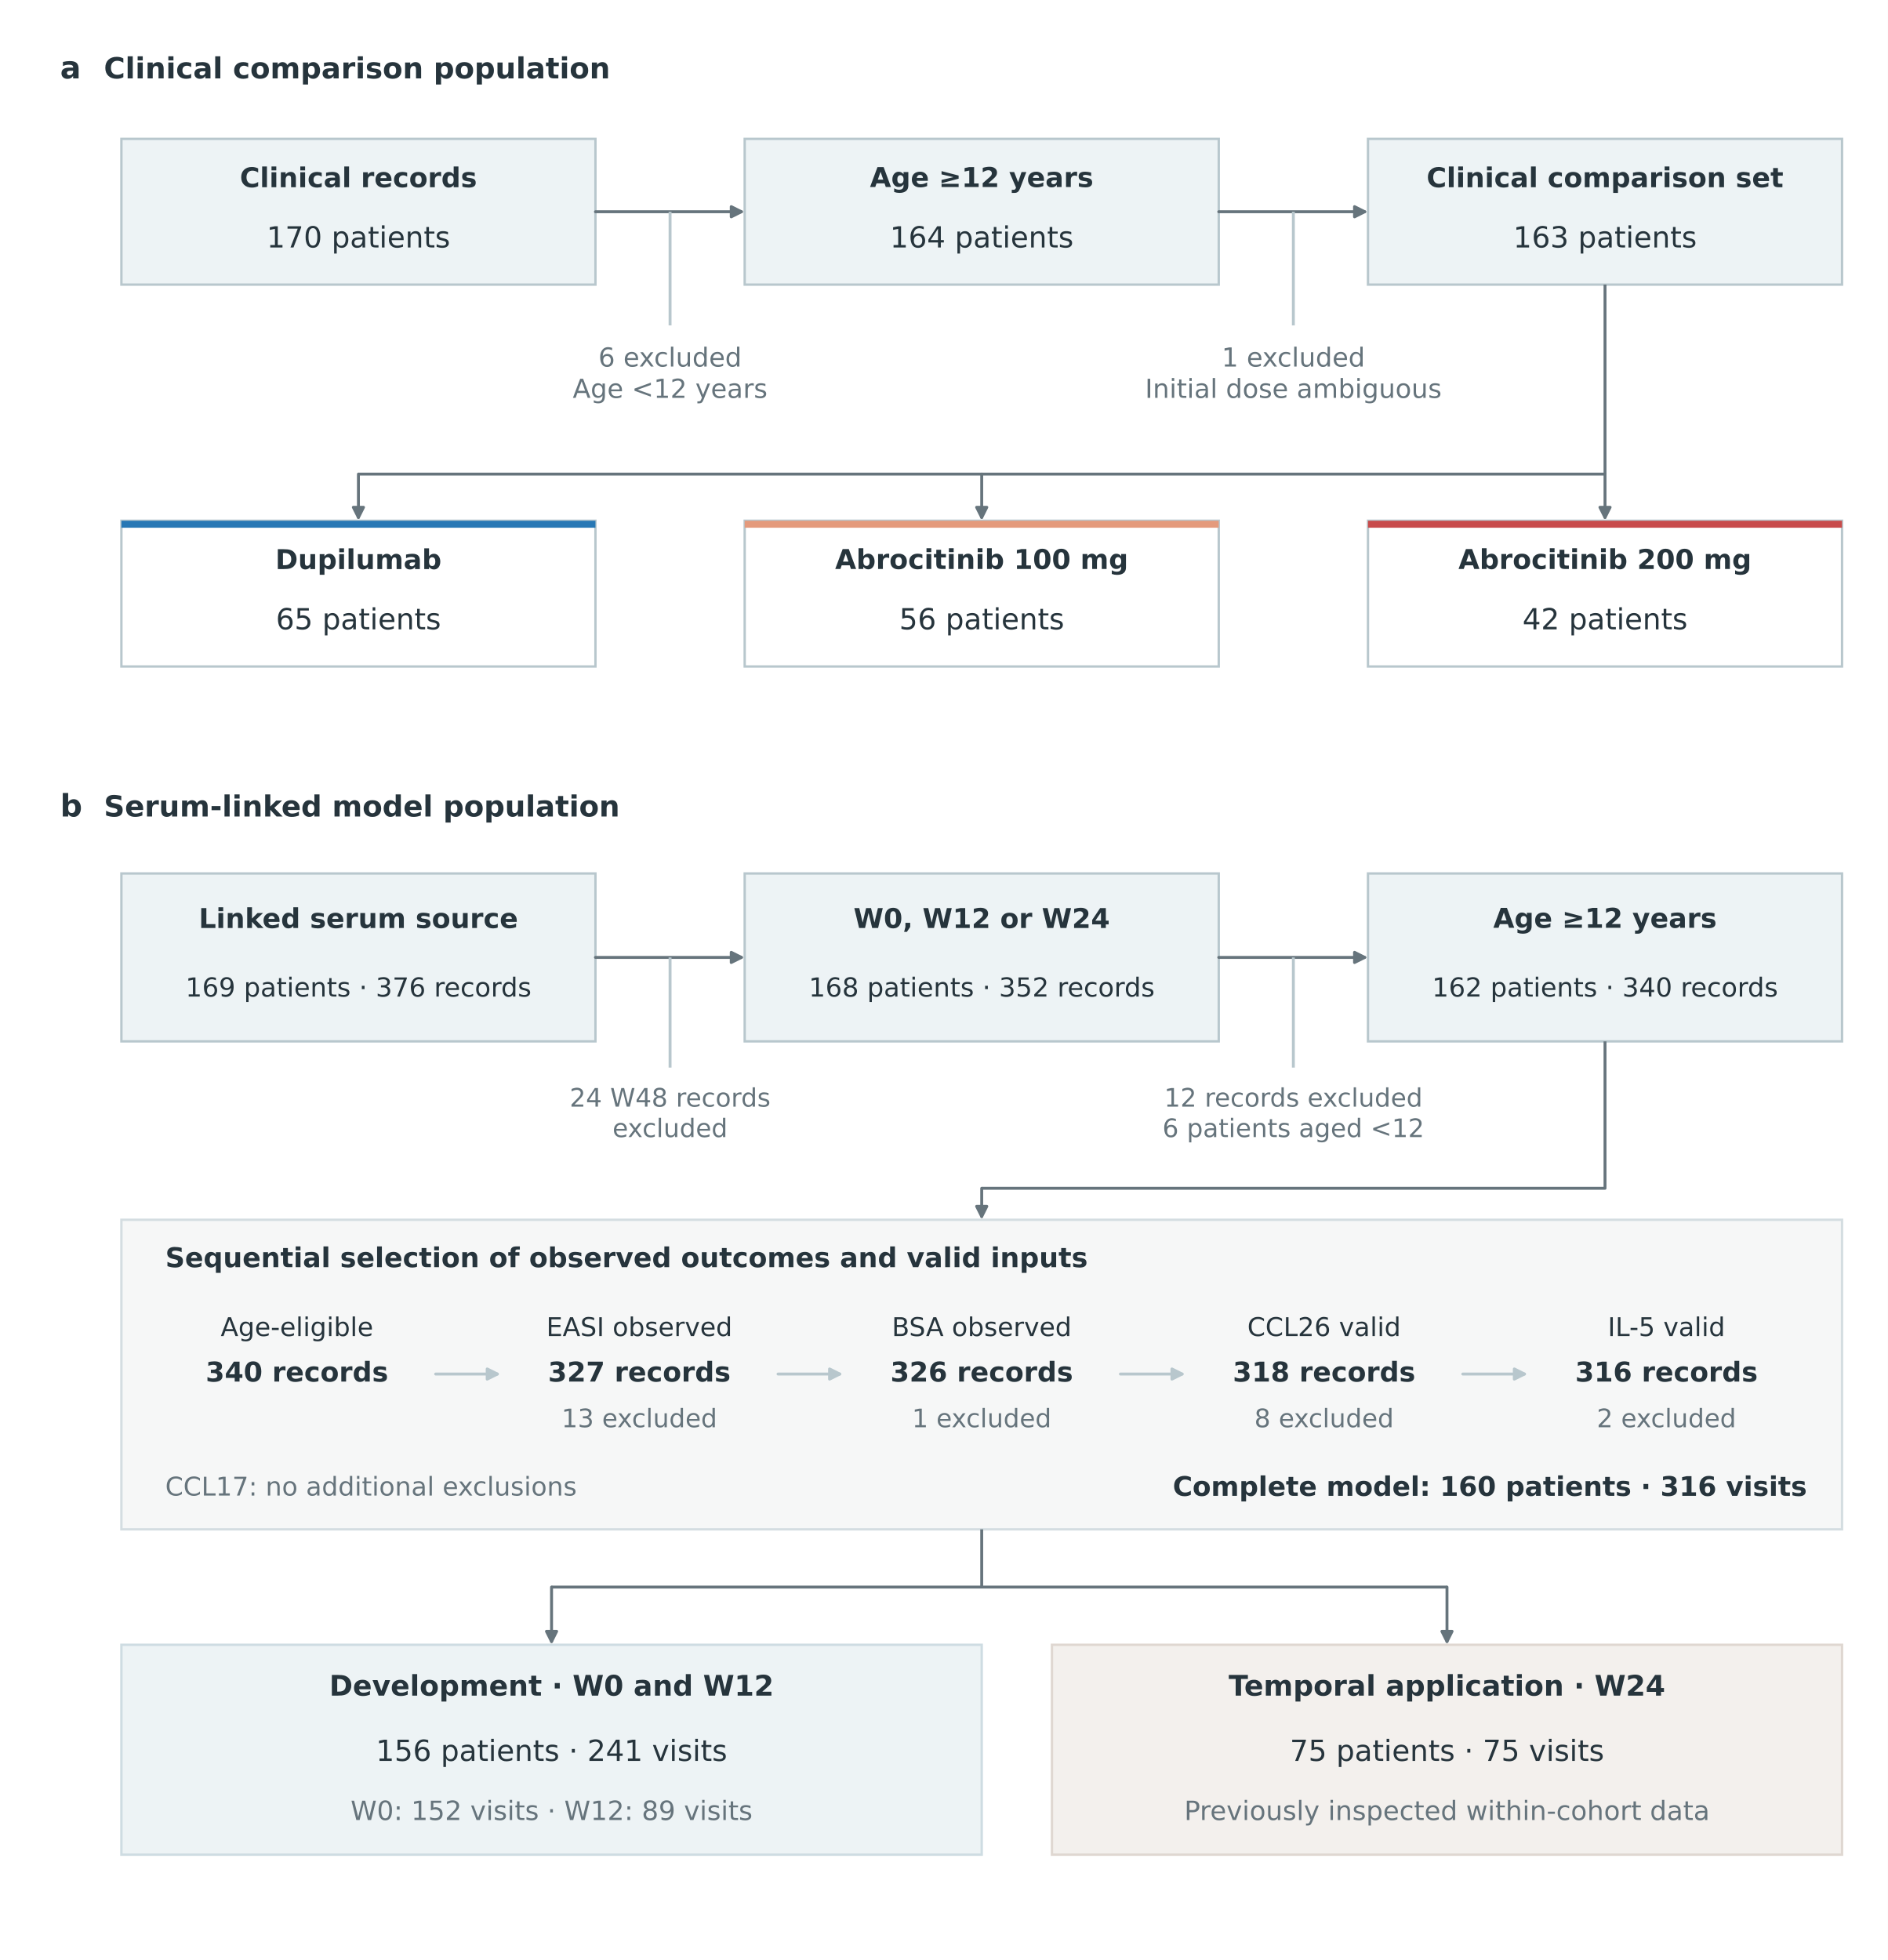
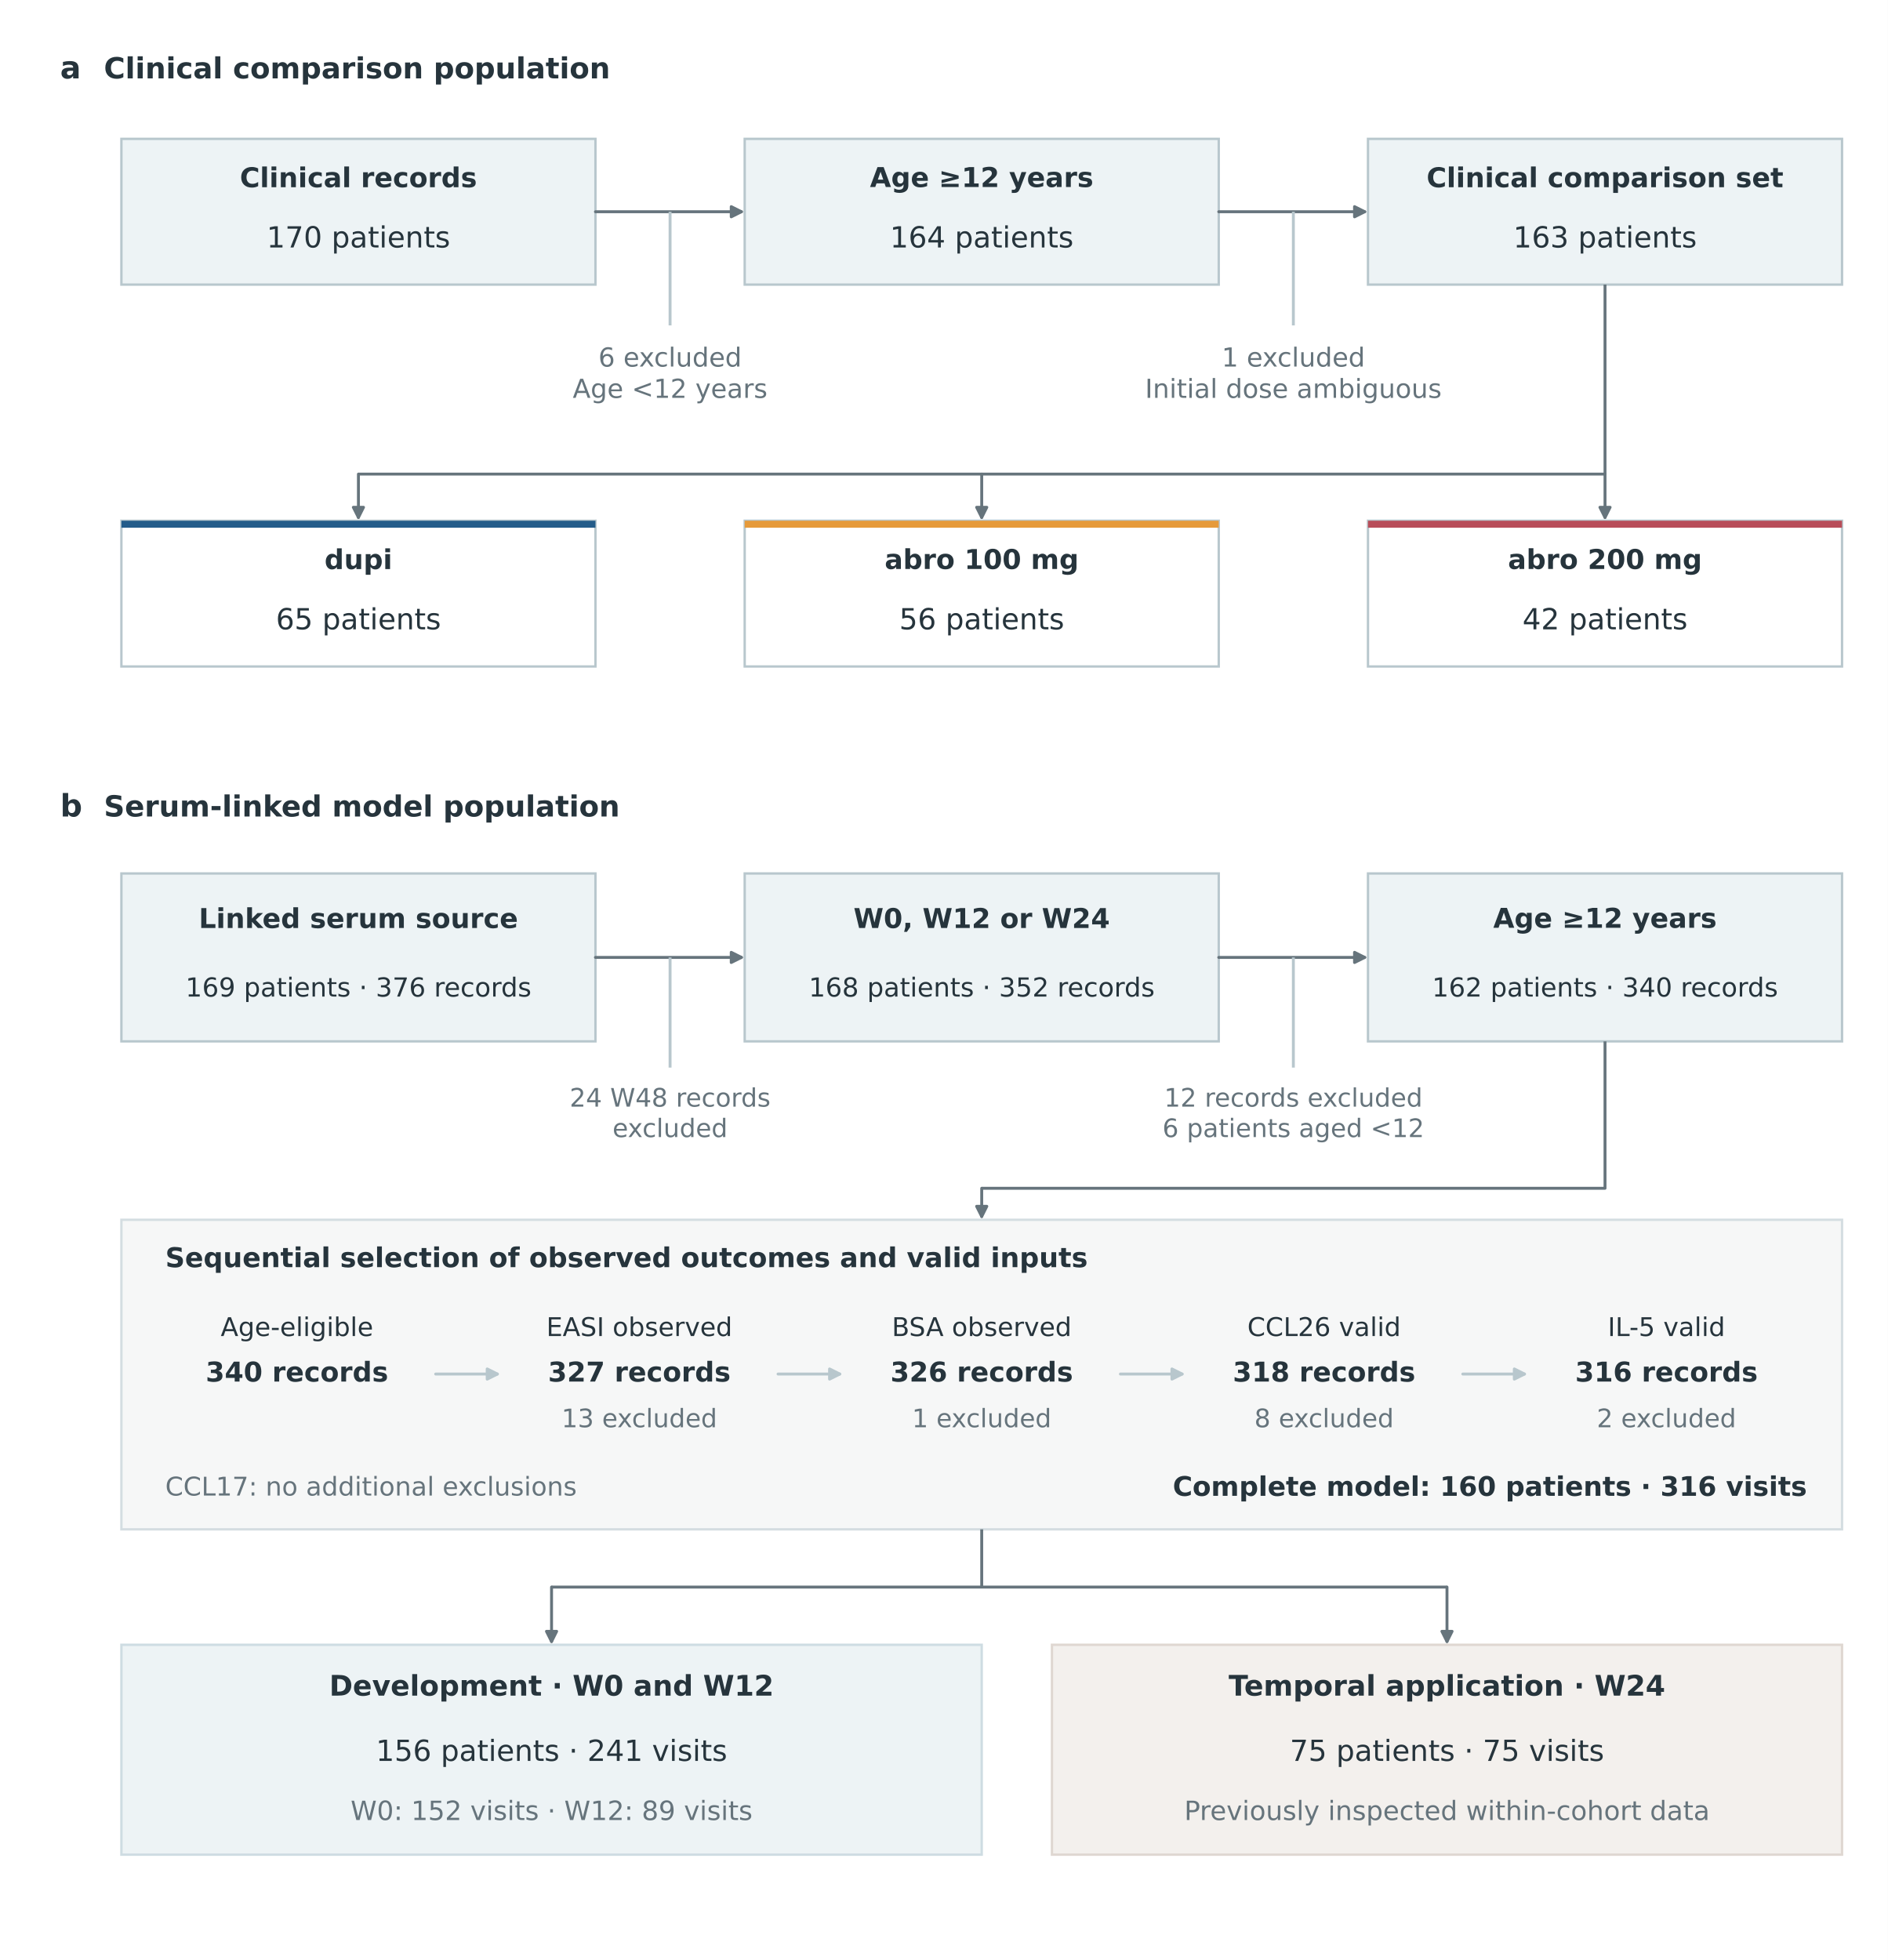
<svg xmlns="http://www.w3.org/2000/svg" width="518.74pt" height="538.583pt" viewBox="0 0 518.74 538.583" version="1.1">
  <defs>
    <style type="text/css">*{stroke-linejoin: round; stroke-linecap: butt}</style>
  </defs>
  <g id="figure_1">
    <g id="patch_1">
      <path d="M 0 538.583  L 518.74 538.583  L 518.74 0  L 0 0  z " style="fill: #ffffff" />
    </g>
    <g id="axes_1">
      <g id="patch_2">
        <path d="M 33.355 78.208  L 163.611 78.208  L 163.611 38.157  L 33.355 38.157  z " clip-path="url(#p614aa645d4)" style="fill: #edf3f5; stroke: #b8c7cd; stroke-width: 0.65; stroke-linejoin: miter" />
      </g>
      <g id="patch_3">
        <path d="M 204.617 78.208  L 334.873 78.208  L 334.873 38.157  L 204.617 38.157  z " clip-path="url(#p614aa645d4)" style="fill: #edf3f5; stroke: #b8c7cd; stroke-width: 0.65; stroke-linejoin: miter" />
      </g>
      <g id="patch_4">
        <path d="M 375.879 78.208  L 506.135 78.208  L 506.135 38.157  L 375.879 38.157  z " clip-path="url(#p614aa645d4)" style="fill: #edf3f5; stroke: #b8c7cd; stroke-width: 0.65; stroke-linejoin: miter" />
      </g>
      <g id="patch_5">
        <path d="M 33.355 183.142  L 163.611 183.142  L 163.611 143.091  L 33.355 143.091  z " clip-path="url(#p614aa645d4)" style="fill: #ffffff; stroke: #b8c7cd; stroke-width: 0.65; stroke-linejoin: miter" />
      </g>
      <g id="patch_6">
        <path d="M 204.617 183.142  L 334.873 183.142  L 334.873 143.091  L 204.617 143.091  z " clip-path="url(#p614aa645d4)" style="fill: #ffffff; stroke: #b8c7cd; stroke-width: 0.65; stroke-linejoin: miter" />
      </g>
      <g id="patch_7">
        <path d="M 375.879 183.142  L 506.135 183.142  L 506.135 143.091  L 375.879 143.091  z " clip-path="url(#p614aa645d4)" style="fill: #ffffff; stroke: #b8c7cd; stroke-width: 0.65; stroke-linejoin: miter" />
      </g>
      <g id="patch_8">
        <path d="M 163.611 58.183  Q 184.114 58.183 203.723 58.183  " clip-path="url(#p614aa645d4)" style="fill: none; stroke: #66747c; stroke-width: 0.8; stroke-linecap: round" />
        <path d="M 200.923 56.783  L 203.723 58.183  L 200.923 59.583  z " clip-path="url(#p614aa645d4)" style="fill: #66747c; stroke: #66747c; stroke-width: 0.8; stroke-linecap: round" />
      </g>
      <g id="patch_9">
        <path d="M 334.873 58.183  Q 355.376 58.183 374.985 58.183  " clip-path="url(#p614aa645d4)" style="fill: none; stroke: #66747c; stroke-width: 0.8; stroke-linecap: round" />
        <path d="M 372.185 56.783  L 374.985 58.183  L 372.185 59.583  z " clip-path="url(#p614aa645d4)" style="fill: #66747c; stroke: #66747c; stroke-width: 0.8; stroke-linecap: round" />
      </g>
      <g id="line2d_1">
        <path d="M 184.114 58.183  L 184.114 89.423  " clip-path="url(#p614aa645d4)" style="fill: none; stroke: #b8c7cd; stroke-width: 0.8" />
      </g>
      <g id="line2d_2">
        <path d="M 355.376 58.183  L 355.376 89.423  " clip-path="url(#p614aa645d4)" style="fill: none; stroke: #b8c7cd; stroke-width: 0.8" />
      </g>
      <g id="line2d_3">
        <path d="M 441.007 78.208  L 441.007 130.275  " clip-path="url(#p614aa645d4)" style="fill: none; stroke: #66747c; stroke-width: 0.8" />
      </g>
      <g id="line2d_4">
        <path d="M 98.483 130.275  L 441.007 130.275  " clip-path="url(#p614aa645d4)" style="fill: none; stroke: #66747c; stroke-width: 0.8" />
      </g>
      <g id="patch_10">
        <path d="M 98.483 130.275  Q 98.483 136.683 98.483 142.197  " clip-path="url(#p614aa645d4)" style="fill: none; stroke: #66747c; stroke-width: 0.8; stroke-linecap: round" />
        <path d="M 99.883 139.397  L 98.483 142.197  L 97.083 139.397  z " clip-path="url(#p614aa645d4)" style="fill: #66747c; stroke: #66747c; stroke-width: 0.8; stroke-linecap: round" />
      </g>
      <g id="patch_11">
-         <path d="M 33.355 145.014  L 163.611 145.014  L 163.611 143.091  L 33.355 143.091  z " clip-path="url(#p614aa645d4)" style="fill: #2878b5" />
+         <path d="M 33.355 145.014  L 163.611 145.014  L 163.611 143.091  L 33.355 143.091  z " clip-path="url(#p614aa645d4)" style="fill: #245c8a" />
      </g>
      <g id="patch_12">
        <path d="M 269.745 130.275  Q 269.745 136.683 269.745 142.197  " clip-path="url(#p614aa645d4)" style="fill: none; stroke: #66747c; stroke-width: 0.8; stroke-linecap: round" />
        <path d="M 271.145 139.397  L 269.745 142.197  L 268.345 139.397  z " clip-path="url(#p614aa645d4)" style="fill: #66747c; stroke: #66747c; stroke-width: 0.8; stroke-linecap: round" />
      </g>
      <g id="patch_13">
-         <path d="M 204.617 145.014  L 334.873 145.014  L 334.873 143.091  L 204.617 143.091  z " clip-path="url(#p614aa645d4)" style="fill: #e49a7c" />
+         <path d="M 204.617 145.014  L 334.873 145.014  L 334.873 143.091  L 204.617 143.091  z " clip-path="url(#p614aa645d4)" style="fill: #e69a3a" />
      </g>
      <g id="patch_14">
        <path d="M 441.007 130.275  Q 441.007 136.683 441.007 142.197  " clip-path="url(#p614aa645d4)" style="fill: none; stroke: #66747c; stroke-width: 0.8; stroke-linecap: round" />
        <path d="M 442.407 139.397  L 441.007 142.197  L 439.607 139.397  z " clip-path="url(#p614aa645d4)" style="fill: #66747c; stroke: #66747c; stroke-width: 0.8; stroke-linecap: round" />
      </g>
      <g id="patch_15">
-         <path d="M 375.879 145.014  L 506.135 145.014  L 506.135 143.091  L 375.879 143.091  z " clip-path="url(#p614aa645d4)" style="fill: #c84b4b" />
+         <path d="M 375.879 145.014  L 506.135 145.014  L 506.135 143.091  L 375.879 143.091  z " clip-path="url(#p614aa645d4)" style="fill: #b84d59" />
      </g>
      <g id="text_1">
        <text style="fill: #26343c; font: 700 8.5px 'DejaVu Sans'; text-anchor: start" x="16.531" y="21.545" transform="rotate(-0 16.53071 21.54488)">a</text>
      </g>
      <g id="text_2">
        <text style="fill: #26343c; font: 700 8px 'DejaVu Sans'; text-anchor: start" x="28.531" y="21.545" transform="rotate(-0 28.53071 21.54488)">Clinical comparison population</text>
      </g>
      <g id="text_3">
        <text style="fill: #26343c; font: 700 7.5px 'DejaVu Sans'; text-anchor: middle" x="98.483" y="51.441" transform="rotate(-0 98.48282 51.44102)">Clinical records</text>
      </g>
      <g id="text_4">
        <text style="fill: #26343c; font: 8px 'DejaVu Sans'; text-anchor: middle" x="98.483" y="68" transform="rotate(-0 98.48282 67.99996)">170 patients</text>
      </g>
      <g id="text_5">
        <text style="fill: #26343c; font: 700 7.5px 'DejaVu Sans'; text-anchor: middle" x="269.745" y="51.382" transform="rotate(-0 269.7449 51.38242)">Age ≥12 years</text>
      </g>
      <g id="text_6">
        <text style="fill: #26343c; font: 8px 'DejaVu Sans'; text-anchor: middle" x="269.745" y="68" transform="rotate(-0 269.7449 67.99996)">164 patients</text>
      </g>
      <g id="text_7">
        <text style="fill: #26343c; font: 700 7.5px 'DejaVu Sans'; text-anchor: middle" x="441.007" y="51.441" transform="rotate(-0 441.0069 51.44102)">Clinical comparison set</text>
      </g>
      <g id="text_8">
        <text style="fill: #26343c; font: 8px 'DejaVu Sans'; text-anchor: middle" x="441.007" y="68" transform="rotate(-0 441.0069 67.99996)">163 patients</text>
      </g>
      <g id="text_9">
        <text style="fill: #66747c; font: 7.2px 'DejaVu Sans'" transform="translate(164.4123 100.722)">6 excluded</text>
        <text style="fill: #66747c; font: 7.2px 'DejaVu Sans'" transform="translate(157.3574 109.3315)">Age &lt;12 years</text>
      </g>
      <g id="text_10">
        <text style="fill: #66747c; font: 7.2px 'DejaVu Sans'" transform="translate(335.6744 100.722)">1 excluded</text>
        <text style="fill: #66747c; font: 7.2px 'DejaVu Sans'" transform="translate(314.6228 109.3315)">Initial dose ambiguous</text>
      </g>
      <g id="text_11">
-         <text style="fill: #26343c; font: 700 7.5px 'DejaVu Sans'; text-anchor: middle" x="98.483" y="156.375" transform="rotate(-0 98.48282 156.375)">Dupilumab</text>
+         <text style="fill: #26343c; font: 700 7.5px 'DejaVu Sans'; text-anchor: middle" x="98.483" y="156.375" transform="rotate(-0 98.48282 156.375)">dupi</text>
      </g>
      <g id="text_12">
        <text style="fill: #26343c; font: 8px 'DejaVu Sans'; text-anchor: middle" x="98.483" y="172.934" transform="rotate(-0 98.48282 172.934)">65 patients</text>
      </g>
      <g id="text_13">
-         <text style="fill: #26343c; font: 700 7.5px 'DejaVu Sans'; text-anchor: middle" x="269.745" y="156.346" transform="rotate(-0 269.7449 156.3458)">Abrocitinib 100 mg</text>
+         <text style="fill: #26343c; font: 700 7.5px 'DejaVu Sans'; text-anchor: middle" x="269.745" y="156.346" transform="rotate(-0 269.7449 156.3458)">abro 100 mg</text>
      </g>
      <g id="text_14">
        <text style="fill: #26343c; font: 8px 'DejaVu Sans'; text-anchor: middle" x="269.745" y="172.934" transform="rotate(-0 269.7449 172.934)">56 patients</text>
      </g>
      <g id="text_15">
-         <text style="fill: #26343c; font: 700 7.5px 'DejaVu Sans'; text-anchor: middle" x="441.007" y="156.346" transform="rotate(-0 441.0069 156.3458)">Abrocitinib 200 mg</text>
+         <text style="fill: #26343c; font: 700 7.5px 'DejaVu Sans'; text-anchor: middle" x="441.007" y="156.346" transform="rotate(-0 441.0069 156.3458)">abro 200 mg</text>
      </g>
      <g id="text_16">
        <text style="fill: #26343c; font: 8px 'DejaVu Sans'; text-anchor: middle" x="441.007" y="172.934" transform="rotate(-0 441.0069 172.934)">42 patients</text>
      </g>
    </g>
    <g id="axes_2">
      <g id="patch_16">
        <path d="M 33.355 286.154  L 163.611 286.154  L 163.611 240.015  L 33.355 240.015  z " clip-path="url(#p40de66ce70)" style="fill: #edf3f5; stroke: #b8c7cd; stroke-width: 0.65; stroke-linejoin: miter" />
      </g>
      <g id="patch_17">
        <path d="M 204.617 286.154  L 334.873 286.154  L 334.873 240.015  L 204.617 240.015  z " clip-path="url(#p40de66ce70)" style="fill: #edf3f5; stroke: #b8c7cd; stroke-width: 0.65; stroke-linejoin: miter" />
      </g>
      <g id="patch_18">
        <path d="M 375.879 286.154  L 506.135 286.154  L 506.135 240.015  L 375.879 240.015  z " clip-path="url(#p40de66ce70)" style="fill: #edf3f5; stroke: #b8c7cd; stroke-width: 0.65; stroke-linejoin: miter" />
      </g>
      <g id="patch_19">
        <path d="M 33.355 420.245  L 506.135 420.245  L 506.135 335.177  L 33.355 335.177  z " clip-path="url(#p40de66ce70)" style="fill: #f6f7f7; stroke: #d4dde1; stroke-width: 0.65; stroke-linejoin: miter" />
      </g>
      <g id="patch_20">
        <path d="M 33.355 509.639  L 269.745 509.639  L 269.745 451.966  L 33.355 451.966  z " clip-path="url(#p40de66ce70)" style="fill: #edf3f5; stroke: #cedce2; stroke-width: 0.65; stroke-linejoin: miter" />
      </g>
      <g id="patch_21">
        <path d="M 289.042 509.639  L 506.135 509.639  L 506.135 451.966  L 289.042 451.966  z " clip-path="url(#p40de66ce70)" style="fill: #f3f0ed; stroke: #dfd7d1; stroke-width: 0.65; stroke-linejoin: miter" />
      </g>
      <g id="patch_22">
        <path d="M 163.611 263.084  Q 184.114 263.084 203.723 263.084  " clip-path="url(#p40de66ce70)" style="fill: none; stroke: #66747c; stroke-width: 0.8; stroke-linecap: round" />
        <path d="M 200.923 261.684  L 203.723 263.084  L 200.923 264.484  z " clip-path="url(#p40de66ce70)" style="fill: #66747c; stroke: #66747c; stroke-width: 0.8; stroke-linecap: round" />
      </g>
      <g id="patch_23">
        <path d="M 334.873 263.084  Q 355.376 263.084 374.985 263.084  " clip-path="url(#p40de66ce70)" style="fill: none; stroke: #66747c; stroke-width: 0.8; stroke-linecap: round" />
        <path d="M 372.185 261.684  L 374.985 263.084  L 372.185 264.484  z " clip-path="url(#p40de66ce70)" style="fill: #66747c; stroke: #66747c; stroke-width: 0.8; stroke-linecap: round" />
      </g>
      <g id="line2d_5">
        <path d="M 184.114 263.084  L 184.114 293.363  " clip-path="url(#p40de66ce70)" style="fill: none; stroke: #b8c7cd; stroke-width: 0.8" />
      </g>
      <g id="line2d_6">
        <path d="M 355.376 263.084  L 355.376 293.363  " clip-path="url(#p40de66ce70)" style="fill: none; stroke: #b8c7cd; stroke-width: 0.8" />
      </g>
      <g id="line2d_7">
        <path d="M 441.007 286.154  L 441.007 326.525  L 269.745 326.525  " clip-path="url(#p40de66ce70)" style="fill: none; stroke: #66747c; stroke-width: 0.8" />
      </g>
      <g id="patch_24">
        <path d="M 269.745 326.525  Q 269.745 330.851 269.745 334.282  " clip-path="url(#p40de66ce70)" style="fill: none; stroke: #66747c; stroke-width: 0.8; stroke-linecap: round" />
        <path d="M 271.145 331.482  L 269.745 334.282  L 268.345 331.482  z " clip-path="url(#p40de66ce70)" style="fill: #66747c; stroke: #66747c; stroke-width: 0.8; stroke-linecap: round" />
      </g>
      <g id="patch_25">
        <path d="M 119.71 377.567  Q 128.635 377.567 136.665 377.567  " clip-path="url(#p40de66ce70)" style="fill: none; stroke: #b8c7cd; stroke-width: 0.8; stroke-linecap: round" />
        <path d="M 133.865 376.167  L 136.665 377.567  L 133.865 378.967  z " clip-path="url(#p40de66ce70)" style="fill: #b8c7cd; stroke: #b8c7cd; stroke-width: 0.8; stroke-linecap: round" />
      </g>
      <g id="patch_26">
        <path d="M 213.783 377.567  Q 222.708 377.567 230.739 377.567  " clip-path="url(#p40de66ce70)" style="fill: none; stroke: #b8c7cd; stroke-width: 0.8; stroke-linecap: round" />
        <path d="M 227.939 376.167  L 230.739 377.567  L 227.939 378.967  z " clip-path="url(#p40de66ce70)" style="fill: #b8c7cd; stroke: #b8c7cd; stroke-width: 0.8; stroke-linecap: round" />
      </g>
      <g id="patch_27">
        <path d="M 307.857 377.567  Q 316.782 377.567 324.812 377.567  " clip-path="url(#p40de66ce70)" style="fill: none; stroke: #b8c7cd; stroke-width: 0.8; stroke-linecap: round" />
        <path d="M 322.012 376.167  L 324.812 377.567  L 322.012 378.967  z " clip-path="url(#p40de66ce70)" style="fill: #b8c7cd; stroke: #b8c7cd; stroke-width: 0.8; stroke-linecap: round" />
      </g>
      <g id="patch_28">
        <path d="M 401.93 377.567  Q 410.855 377.567 418.886 377.567  " clip-path="url(#p40de66ce70)" style="fill: none; stroke: #b8c7cd; stroke-width: 0.8; stroke-linecap: round" />
        <path d="M 416.086 376.167  L 418.886 377.567  L 416.086 378.967  z " clip-path="url(#p40de66ce70)" style="fill: #b8c7cd; stroke: #b8c7cd; stroke-width: 0.8; stroke-linecap: round" />
      </g>
      <g id="line2d_8">
        <path d="M 269.745 420.245  L 269.745 436.105  " clip-path="url(#p40de66ce70)" style="fill: none; stroke: #66747c; stroke-width: 0.8" />
      </g>
      <g id="line2d_9">
        <path d="M 151.55 436.105  L 397.588 436.105  " clip-path="url(#p40de66ce70)" style="fill: none; stroke: #66747c; stroke-width: 0.8" />
      </g>
      <g id="patch_29">
        <path d="M 151.55 436.105  Q 151.55 444.036 151.55 451.071  " clip-path="url(#p40de66ce70)" style="fill: none; stroke: #66747c; stroke-width: 0.8; stroke-linecap: round" />
        <path d="M 152.95 448.271  L 151.55 451.071  L 150.15 448.271  z " clip-path="url(#p40de66ce70)" style="fill: #66747c; stroke: #66747c; stroke-width: 0.8; stroke-linecap: round" />
      </g>
      <g id="patch_30">
        <path d="M 397.588 436.105  Q 397.588 444.036 397.588 451.071  " clip-path="url(#p40de66ce70)" style="fill: none; stroke: #66747c; stroke-width: 0.8; stroke-linecap: round" />
        <path d="M 398.988 448.271  L 397.588 451.071  L 396.188 448.271  z " clip-path="url(#p40de66ce70)" style="fill: #66747c; stroke: #66747c; stroke-width: 0.8; stroke-linecap: round" />
      </g>
      <g id="text_17">
        <text style="fill: #26343c; font: 700 8.5px 'DejaVu Sans'; text-anchor: start" x="16.531" y="224.364" transform="rotate(-0 16.53071 224.3639)">b</text>
      </g>
      <g id="text_18">
        <text style="fill: #26343c; font: 700 8px 'DejaVu Sans'; text-anchor: start" x="28.531" y="224.364" transform="rotate(-0 28.53071 224.3639)">Serum-linked model population</text>
      </g>
      <g id="text_19">
        <text style="fill: #26343c; font: 700 7.5px 'DejaVu Sans'; text-anchor: middle" x="98.483" y="255.003" transform="rotate(-0 98.48282 255.0034)">Linked serum source</text>
      </g>
      <g id="text_20">
        <text style="fill: #26343c; font: 7.2px 'DejaVu Sans'; text-anchor: middle" x="98.483" y="273.838" transform="rotate(-0 98.48282 273.8376)">169 patients · 376 records</text>
      </g>
      <g id="text_21">
        <text style="fill: #26343c; font: 700 7.5px 'DejaVu Sans'; text-anchor: middle" x="269.745" y="255.003" transform="rotate(-0 269.7449 255.0034)">W0, W12 or W24</text>
      </g>
      <g id="text_22">
        <text style="fill: #26343c; font: 7.2px 'DejaVu Sans'; text-anchor: middle" x="269.745" y="273.838" transform="rotate(-0 269.7449 273.8376)">168 patients · 352 records</text>
      </g>
      <g id="text_23">
        <text style="fill: #26343c; font: 700 7.5px 'DejaVu Sans'; text-anchor: middle" x="441.007" y="254.945" transform="rotate(-0 441.0069 254.9448)">Age ≥12 years</text>
      </g>
      <g id="text_24">
        <text style="fill: #26343c; font: 7.2px 'DejaVu Sans'; text-anchor: middle" x="441.007" y="273.838" transform="rotate(-0 441.0069 273.8376)">162 patients · 340 records</text>
      </g>
      <g id="text_25">
        <text style="fill: #66747c; font: 7px 'DejaVu Sans'" transform="translate(156.5185 304.0861)">24 W48 records</text>
        <text style="fill: #66747c; font: 7px 'DejaVu Sans'" transform="translate(168.2988 312.4565)">excluded</text>
      </g>
      <g id="text_26">
        <text style="fill: #66747c; font: 7px 'DejaVu Sans'" transform="translate(319.8799 304.0861)">12 records excluded</text>
        <text style="fill: #66747c; font: 7px 'DejaVu Sans'" transform="translate(319.4047 312.4565)">6 patients aged &lt;12</text>
      </g>
      <g id="text_27">
        <text style="fill: #26343c; font: 700 7.5px 'DejaVu Sans'; text-anchor: start" x="45.416" y="348.204" transform="rotate(-0 45.4157 348.2041)">Sequential selection of observed outcomes and valid inputs</text>
      </g>
      <g id="text_28">
        <text style="fill: #26343c; font: 7.1px 'DejaVu Sans'; text-anchor: middle" x="81.598" y="367.126" transform="rotate(-0 81.59783 367.126)">Age-eligible</text>
      </g>
      <g id="text_29">
        <text style="fill: #26343c; font: 700 7.5px 'DejaVu Sans'; text-anchor: middle" x="81.598" y="379.636" transform="rotate(-0 81.59783 379.6362)">340 records</text>
      </g>
      <g id="text_30">
        <text style="fill: #26343c; font: 7.1px 'DejaVu Sans'; text-anchor: middle" x="175.671" y="367.126" transform="rotate(-0 175.6714 367.126)">EASI observed</text>
      </g>
      <g id="text_31">
        <text style="fill: #26343c; font: 700 7.5px 'DejaVu Sans'; text-anchor: middle" x="175.671" y="379.636" transform="rotate(-0 175.6714 379.6362)">327 records</text>
      </g>
      <g id="text_32">
        <text style="fill: #66747c; font: 7px 'DejaVu Sans'; text-anchor: middle" x="175.671" y="392.186" transform="rotate(-0 175.6714 392.1865)">13 excluded</text>
      </g>
      <g id="text_33">
        <text style="fill: #26343c; font: 7.1px 'DejaVu Sans'; text-anchor: middle" x="269.745" y="367.126" transform="rotate(-0 269.7449 367.126)">BSA observed</text>
      </g>
      <g id="text_34">
        <text style="fill: #26343c; font: 700 7.5px 'DejaVu Sans'; text-anchor: middle" x="269.745" y="379.636" transform="rotate(-0 269.7449 379.6362)">326 records</text>
      </g>
      <g id="text_35">
        <text style="fill: #66747c; font: 7px 'DejaVu Sans'; text-anchor: middle" x="269.745" y="392.186" transform="rotate(-0 269.7449 392.1865)">1 excluded</text>
      </g>
      <g id="text_36">
        <text style="fill: #26343c; font: 7.1px 'DejaVu Sans'; text-anchor: middle" x="363.818" y="367.126" transform="rotate(-0 363.8184 367.126)">CCL26 valid</text>
      </g>
      <g id="text_37">
        <text style="fill: #26343c; font: 700 7.5px 'DejaVu Sans'; text-anchor: middle" x="363.818" y="379.636" transform="rotate(-0 363.8184 379.6362)">318 records</text>
      </g>
      <g id="text_38">
        <text style="fill: #66747c; font: 7px 'DejaVu Sans'; text-anchor: middle" x="363.818" y="392.186" transform="rotate(-0 363.8184 392.1865)">8 excluded</text>
      </g>
      <g id="text_39">
        <text style="fill: #26343c; font: 7.1px 'DejaVu Sans'; text-anchor: middle" x="457.892" y="367.126" transform="rotate(-0 457.8919 367.126)">IL-5 valid</text>
      </g>
      <g id="text_40">
        <text style="fill: #26343c; font: 700 7.5px 'DejaVu Sans'; text-anchor: middle" x="457.892" y="379.636" transform="rotate(-0 457.8919 379.6362)">316 records</text>
      </g>
      <g id="text_41">
        <text style="fill: #66747c; font: 7px 'DejaVu Sans'; text-anchor: middle" x="457.892" y="392.186" transform="rotate(-0 457.8919 392.1865)">2 excluded</text>
      </g>
      <g id="text_42">
        <text style="fill: #66747c; font: 7.1px 'DejaVu Sans'; text-anchor: start" x="45.416" y="410.958" transform="rotate(-0 45.4157 410.958)">CCL17: no additional exclusions</text>
      </g>
      <g id="text_43">
        <text style="fill: #26343c; font: 700 7.4px 'DejaVu Sans'; text-anchor: end" x="496.486" y="411.041" transform="rotate(-0 496.4862 411.0408)">Complete model: 160 patients · 316 visits</text>
      </g>
      <g id="text_44">
        <text style="fill: #26343c; font: 700 7.8px 'DejaVu Sans'; text-anchor: middle" x="151.55" y="465.941" transform="rotate(-0 151.5499 465.9411)">Development · W0 and W12</text>
      </g>
      <g id="text_45">
        <text style="fill: #26343c; font: 8px 'DejaVu Sans'; text-anchor: middle" x="151.55" y="483.875" transform="rotate(-0 151.5499 483.8752)">156 patients · 241 visits</text>
      </g>
      <g id="text_46">
        <text style="fill: #66747c; font: 7.3px 'DejaVu Sans'; text-anchor: middle" x="151.55" y="500.119" transform="rotate(-0 151.5499 500.119)">W0: 152 visits · W12: 89 visits</text>
      </g>
      <g id="text_47">
        <text style="fill: #26343c; font: 700 7.8px 'DejaVu Sans'; text-anchor: middle" x="397.588" y="465.941" transform="rotate(-0 397.5884 465.9411)">Temporal application · W24</text>
      </g>
      <g id="text_48">
        <text style="fill: #26343c; font: 8px 'DejaVu Sans'; text-anchor: middle" x="397.588" y="483.875" transform="rotate(-0 397.5884 483.8752)">75 patients · 75 visits</text>
      </g>
      <g id="text_49">
        <text style="fill: #66747c; font: 7.3px 'DejaVu Sans'; text-anchor: middle" x="397.588" y="500.119" transform="rotate(-0 397.5884 500.119)">Previously inspected within-cohort data</text>
      </g>
    </g>
  </g>
  <defs>
    <clipPath id="p614aa645d4">
      <rect x="28.531" y="28.545" width="482.428" height="160.205" />
    </clipPath>
    <clipPath id="p40de66ce70">
      <rect x="28.531" y="231.364" width="482.428" height="288.368" />
    </clipPath>
  </defs>
</svg>
